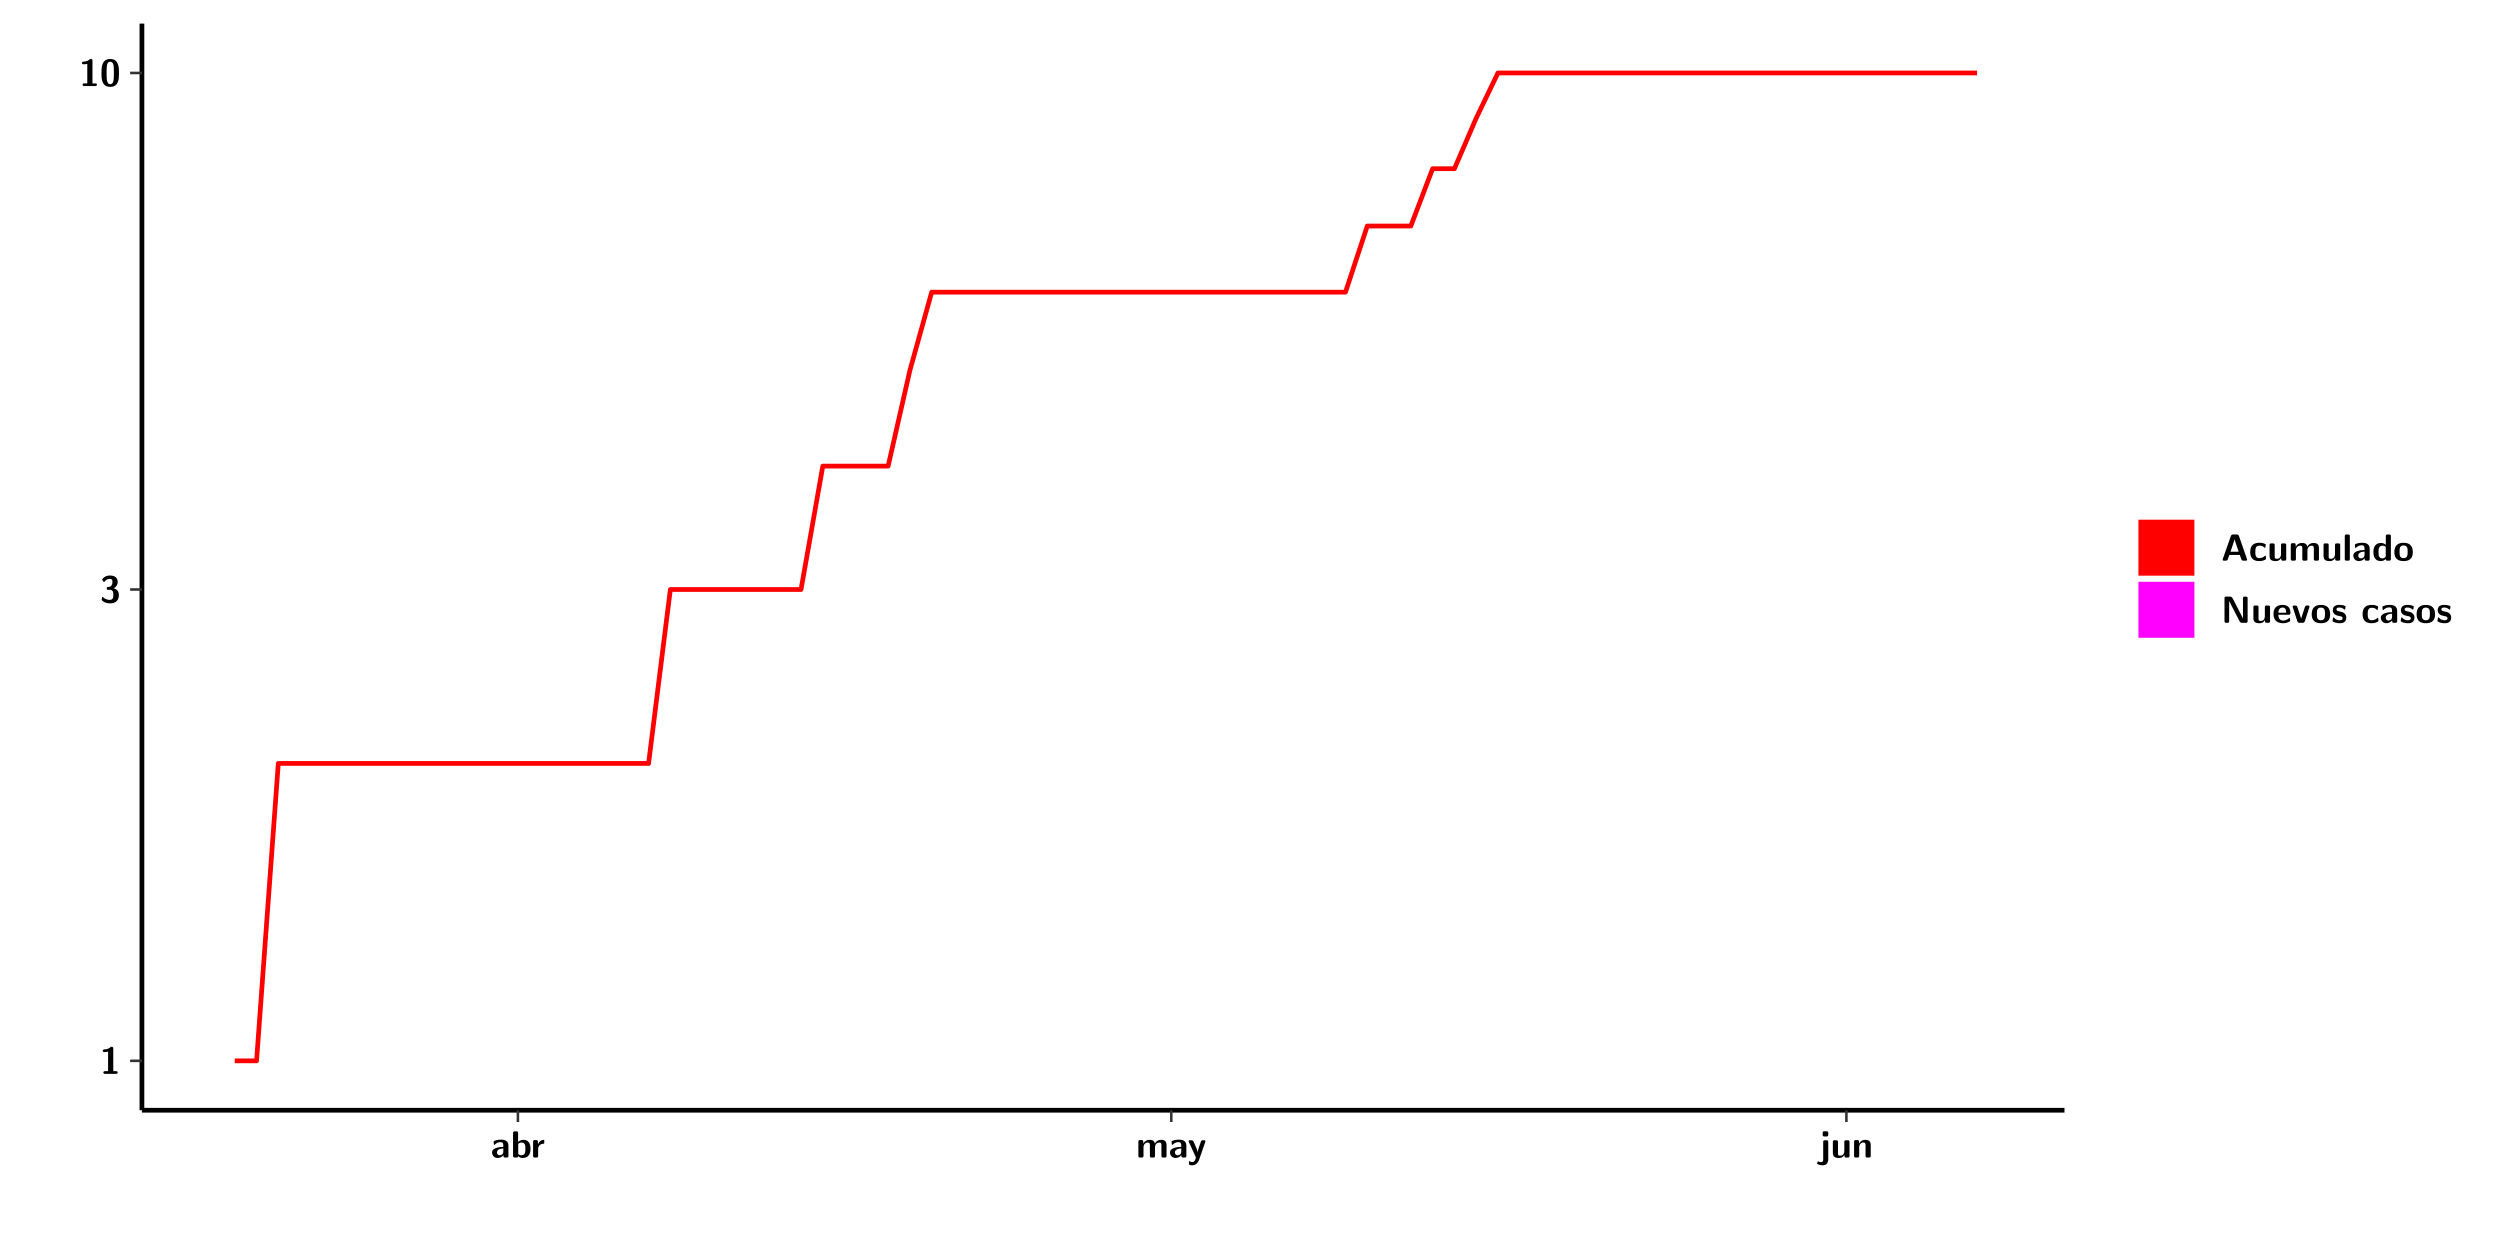
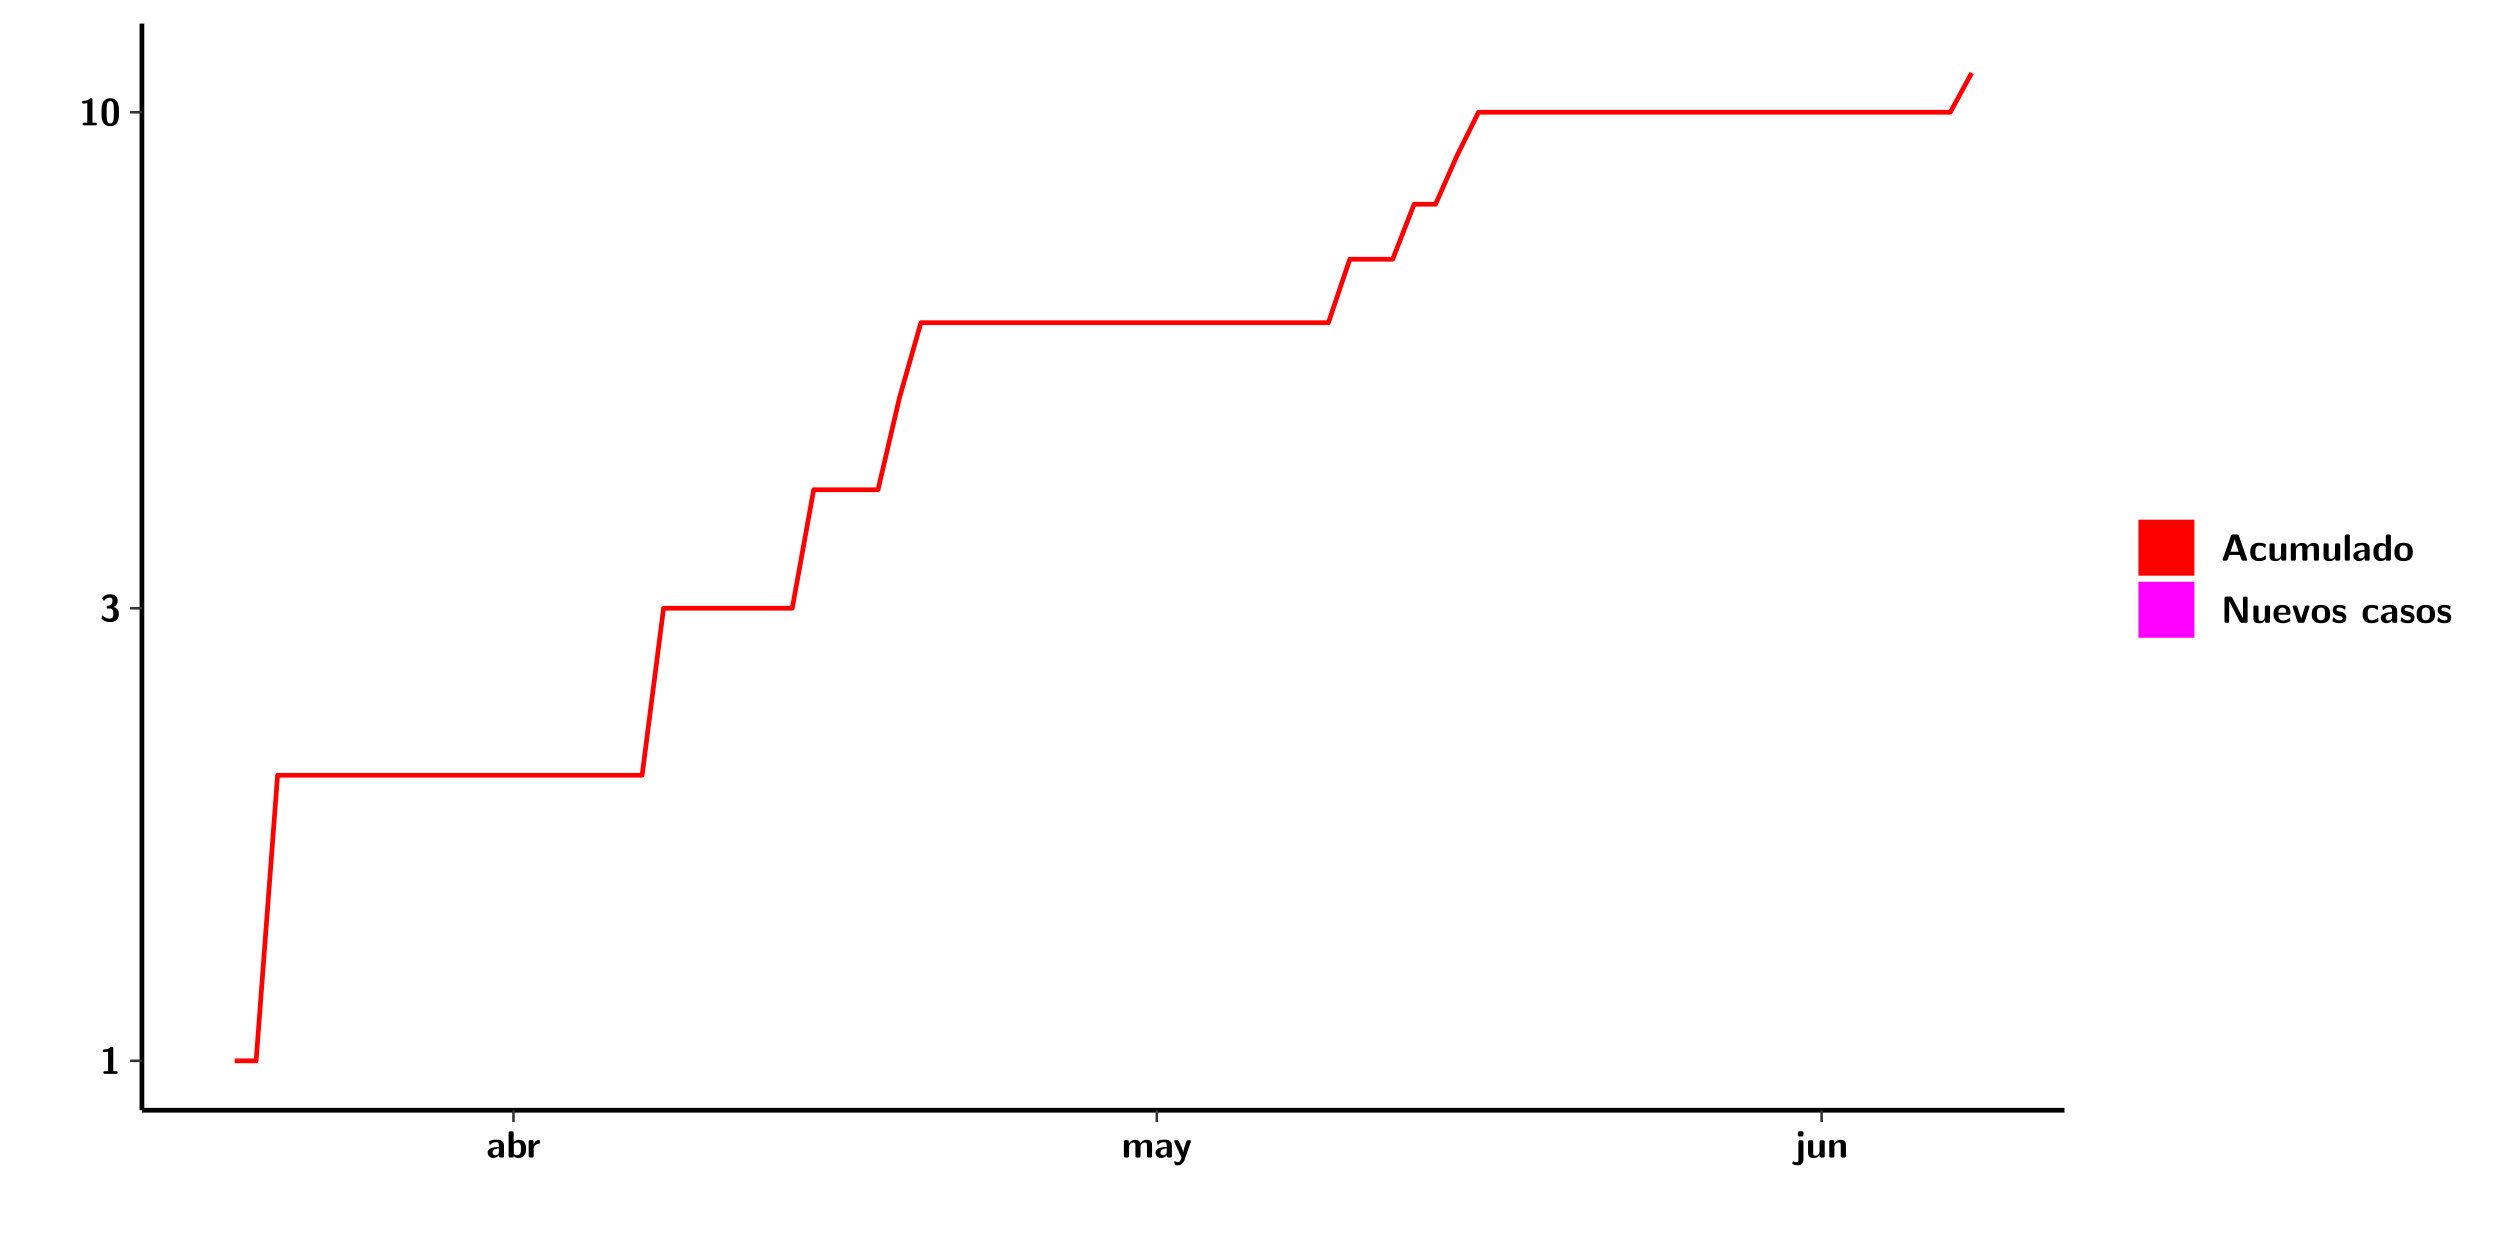
<svg xmlns="http://www.w3.org/2000/svg" xmlns:xlink="http://www.w3.org/1999/xlink" width="579.653pt" height="288pt" viewBox="0 0 579.653 288" version="1.1">
  <defs>
    <g>
      <symbol overflow="visible" id="glyph0-0">
        <path style="stroke:none;" d="" />
      </symbol>
      <symbol overflow="visible" id="glyph0-1">
        <path style="stroke:none;" d="M 3.109 -5.859 C 3.109 -6.016 3.109 -6.281 2.719 -6.281 C 2.547 -6.281 2.516 -6.266 2.406 -6.156 C 2.25 -6.016 1.922 -5.688 1.047 -5.672 C 0.891 -5.672 0.672 -5.609 0.672 -5.359 C 0.672 -5.047 0.969 -5.047 1.094 -5.047 C 1.344 -5.047 1.656 -5.078 1.906 -5.156 L 1.906 -0.625 L 1.234 -0.625 C 1.109 -0.625 0.812 -0.625 0.812 -0.312 C 0.812 0 1.109 0 1.234 0 L 3.719 0 C 3.828 0 4.141 0 4.141 -0.312 C 4.141 -0.625 3.828 -0.625 3.719 -0.625 L 3.109 -0.625 Z M 3.109 -5.859 " />
      </symbol>
      <symbol overflow="visible" id="glyph0-2">
        <path style="stroke:none;" d="M 0.844 -4.859 C 0.906 -4.766 0.953 -4.766 0.969 -4.766 C 1.031 -4.766 1.047 -4.797 1.094 -4.859 C 1.547 -5.5 2.172 -5.5 2.281 -5.5 C 2.844 -5.5 2.922 -5.203 2.922 -4.781 C 2.922 -4.656 2.922 -4.234 2.641 -3.906 C 2.438 -3.656 2.219 -3.641 1.953 -3.625 C 1.859 -3.609 1.688 -3.609 1.672 -3.578 C 1.609 -3.562 1.609 -3.5 1.609 -3.359 L 1.609 -3.203 C 1.609 -2.984 1.609 -2.969 1.844 -2.969 L 2.219 -2.969 C 3.031 -2.969 3.125 -2.469 3.125 -1.797 C 3.125 -1.203 3.062 -0.625 2.266 -0.625 C 1.984 -0.625 1.328 -0.688 0.75 -1.25 C 0.672 -1.328 0.656 -1.328 0.625 -1.328 C 0.531 -1.328 0.516 -1.25 0.516 -1.234 C 0.516 -1.234 0.406 -0.672 0.406 -0.625 C 0.406 -0.516 1.156 0.188 2.312 0.188 C 3.812 0.188 4.406 -0.609 4.406 -1.781 C 4.406 -2.562 3.984 -3.109 3.203 -3.297 C 3.906 -3.688 4.141 -4.266 4.141 -4.766 C 4.141 -6.156 2.891 -6.281 2.328 -6.281 C 1.125 -6.281 0.531 -5.422 0.531 -5.344 C 0.531 -5.297 0.594 -5.219 0.594 -5.219 Z M 0.844 -4.859 " />
      </symbol>
      <symbol overflow="visible" id="glyph0-3">
        <path style="stroke:none;" d="M 4.438 -3 C 4.438 -4.203 4.438 -6.281 2.406 -6.281 C 0.375 -6.281 0.375 -4.219 0.375 -3 C 0.375 -1.812 0.375 0.188 2.406 0.188 C 4.438 0.188 4.438 -1.781 4.438 -3 Z M 2.406 -0.438 C 1.75 -0.438 1.656 -1.25 1.625 -1.484 C 1.562 -1.953 1.562 -2.766 1.562 -3.125 C 1.562 -3.641 1.562 -4.203 1.625 -4.641 C 1.641 -4.875 1.734 -5.641 2.406 -5.641 C 3.047 -5.641 3.156 -4.906 3.188 -4.734 C 3.25 -4.281 3.25 -3.594 3.25 -3.125 C 3.25 -2.625 3.25 -1.953 3.188 -1.469 C 3.156 -1.234 3.062 -0.438 2.406 -0.438 Z M 2.406 -0.438 " />
      </symbol>
      <symbol overflow="visible" id="glyph0-4">
        <path style="stroke:none;" d="M 4.062 -2.766 C 4.062 -4.156 2.734 -4.156 2.297 -4.156 C 1.891 -4.156 1.453 -4.125 0.859 -3.891 C 0.672 -3.797 0.625 -3.781 0.625 -3.688 C 0.625 -3.625 0.688 -3.109 0.688 -3.047 C 0.703 -2.984 0.75 -2.938 0.812 -2.938 C 0.844 -2.938 0.875 -2.969 0.906 -3 C 1.281 -3.391 1.719 -3.578 2.266 -3.578 C 2.734 -3.578 2.875 -3.297 2.875 -2.781 L 2.875 -2.469 C 2.562 -2.469 0.266 -2.453 0.266 -1.172 C 0.266 -0.547 0.766 0.094 1.531 0.094 C 1.828 0.094 2.484 0.016 2.906 -0.594 L 2.906 -0.422 C 2.906 -0.141 2.969 0 3.328 0 L 3.641 0 C 3.984 0 4.062 -0.109 4.062 -0.422 Z M 2.875 -1.344 C 2.875 -0.531 2.047 -0.531 2.016 -0.531 C 1.641 -0.531 1.406 -0.844 1.406 -1.188 C 1.406 -2.047 2.625 -2.109 2.875 -2.109 Z M 2.875 -1.344 " />
      </symbol>
      <symbol overflow="visible" id="glyph0-5">
        <path style="stroke:none;" d="M 1.703 -5.656 C 1.703 -5.938 1.641 -6.078 1.281 -6.078 L 0.953 -6.078 C 0.641 -6.078 0.531 -5.984 0.531 -5.656 L 0.531 -0.422 C 0.531 -0.109 0.625 0 0.953 0 L 1.312 0 C 1.453 0 1.719 0 1.734 -0.344 C 2.125 0.094 2.578 0.094 2.719 0.094 C 4.578 0.094 4.578 -1.594 4.578 -2.031 C 4.578 -2.453 4.578 -4.109 2.938 -4.109 C 2.219 -4.109 1.781 -3.703 1.703 -3.625 Z M 1.734 -3.172 C 1.844 -3.281 2.109 -3.484 2.5 -3.484 C 3.391 -3.484 3.391 -2.672 3.391 -2.016 C 3.391 -1.375 3.391 -0.531 2.406 -0.531 C 2.047 -0.531 1.828 -0.75 1.734 -0.875 Z M 1.734 -3.172 " />
      </symbol>
      <symbol overflow="visible" id="glyph0-6">
        <path style="stroke:none;" d="M 1.703 -2.016 C 1.703 -2.844 2.391 -3.188 2.938 -3.219 C 3.109 -3.234 3.125 -3.234 3.125 -3.469 L 3.125 -3.875 C 3.125 -4.047 3.125 -4.109 2.969 -4.109 C 2.719 -4.109 2.078 -4.031 1.672 -3.078 L 1.656 -3.078 L 1.656 -3.641 C 1.656 -3.922 1.594 -4.062 1.234 -4.062 L 0.953 -4.062 C 0.641 -4.062 0.531 -3.969 0.531 -3.641 L 0.531 -0.422 C 0.531 -0.109 0.625 0 0.953 0 L 1.281 0 C 1.609 0 1.703 -0.109 1.703 -0.422 Z M 1.703 -2.016 " />
      </symbol>
      <symbol overflow="visible" id="glyph0-7">
        <path style="stroke:none;" d="M 7.062 -2.844 C 7.062 -3.75 6.672 -4.109 5.781 -4.109 C 5.156 -4.109 4.688 -3.828 4.359 -3.25 C 4.219 -4.078 3.484 -4.109 3.109 -4.109 C 2.938 -4.109 2.578 -4.109 2.188 -3.828 C 1.906 -3.625 1.734 -3.344 1.672 -3.203 L 1.672 -3.641 C 1.672 -3.922 1.609 -4.062 1.25 -4.062 L 0.953 -4.062 C 0.625 -4.062 0.531 -3.969 0.531 -3.641 L 0.531 -0.422 C 0.531 -0.109 0.625 0 0.953 0 L 1.297 0 C 1.625 0 1.719 -0.109 1.719 -0.422 L 1.719 -2.359 C 1.719 -3.141 2.25 -3.484 2.688 -3.484 C 3.109 -3.484 3.203 -3.297 3.203 -2.828 L 3.203 -0.422 C 3.203 -0.109 3.297 0 3.625 0 L 3.969 0 C 4.297 0 4.391 -0.109 4.391 -0.422 L 4.391 -2.359 C 4.391 -3.141 4.922 -3.484 5.359 -3.484 C 5.781 -3.484 5.875 -3.297 5.875 -2.828 L 5.875 -0.422 C 5.875 -0.109 5.969 0 6.297 0 L 6.641 0 C 6.984 0 7.062 -0.109 7.062 -0.422 Z M 7.062 -2.844 " />
      </symbol>
      <symbol overflow="visible" id="glyph0-8">
        <path style="stroke:none;" d="M 4.109 -3.609 C 4.141 -3.719 4.141 -3.734 4.141 -3.781 C 4.141 -4.016 3.906 -4.016 3.797 -4.016 L 3.609 -4.016 C 3.469 -4.016 3.266 -4.016 3.141 -3.812 C 3.109 -3.766 2.406 -1.828 2.359 -1.25 L 2.344 -1.25 C 2.312 -1.672 1.953 -2.484 1.562 -3.328 C 1.328 -3.891 1.266 -4.016 0.828 -4.016 L 0.594 -4.016 C 0.469 -4.016 0.25 -4.016 0.25 -3.781 C 0.25 -3.75 0.281 -3.688 0.297 -3.641 L 1.953 0 C 1.891 0.188 1.859 0.281 1.828 0.375 C 1.734 0.656 1.578 1.047 1.109 1.047 C 0.812 1.047 0.609 0.922 0.516 0.875 C 0.469 0.844 0.453 0.828 0.422 0.828 C 0.391 0.828 0.312 0.859 0.312 0.969 C 0.312 1.031 0.375 1.641 0.391 1.672 C 0.469 1.781 0.953 1.797 1.094 1.797 C 2.172 1.797 2.609 0.766 2.672 0.547 Z M 4.109 -3.609 " />
      </symbol>
      <symbol overflow="visible" id="glyph0-9">
        <path style="stroke:none;" d="M 1.969 -5.672 C 1.969 -5.953 1.906 -6.094 1.547 -6.094 L 1.094 -6.094 C 0.766 -6.094 0.672 -5.984 0.672 -5.672 L 0.672 -5.312 C 0.672 -5.031 0.734 -4.891 1.094 -4.891 L 1.547 -4.891 C 1.875 -4.891 1.969 -5 1.969 -5.312 Z M 0.797 0.484 C 0.797 0.703 0.797 1.062 0.25 1.062 C 0.156 1.062 -0.094 1.031 -0.266 0.922 C -0.359 0.875 -0.375 0.875 -0.406 0.875 C -0.484 0.875 -0.5 0.922 -0.547 1.094 C -0.609 1.281 -0.625 1.359 -0.625 1.391 C -0.625 1.547 0.109 1.797 0.656 1.797 C 1.625 1.797 1.969 1.141 1.969 0.281 L 1.969 -3.594 C 1.969 -3.875 1.906 -4.016 1.547 -4.016 L 1.219 -4.016 C 0.891 -4.016 0.797 -3.906 0.797 -3.594 Z M 0.797 0.484 " />
      </symbol>
      <symbol overflow="visible" id="glyph0-10">
        <path style="stroke:none;" d="M 4.391 -3.594 C 4.391 -3.875 4.328 -4.016 3.969 -4.016 L 3.609 -4.016 C 3.281 -4.016 3.188 -3.906 3.188 -3.594 L 3.188 -1.516 C 3.188 -0.938 2.891 -0.438 2.266 -0.438 C 1.766 -0.438 1.719 -0.562 1.719 -1.031 L 1.719 -3.594 C 1.719 -3.875 1.656 -4.016 1.297 -4.016 L 0.953 -4.016 C 0.625 -4.016 0.531 -3.922 0.531 -3.594 L 0.531 -1.109 C 0.531 -0.172 1.031 0.094 1.953 0.094 C 2.188 0.094 2.812 0.094 3.219 -0.656 L 3.219 -0.422 C 3.219 -0.141 3.281 0 3.641 0 L 3.969 0 C 4.297 0 4.391 -0.109 4.391 -0.422 Z M 4.391 -3.594 " />
      </symbol>
      <symbol overflow="visible" id="glyph0-11">
        <path style="stroke:none;" d="M 4.391 -2.844 C 4.391 -3.75 4 -4.109 3.109 -4.109 C 2.188 -4.109 1.781 -3.438 1.672 -3.203 L 1.672 -3.641 C 1.672 -3.922 1.609 -4.062 1.25 -4.062 L 0.953 -4.062 C 0.625 -4.062 0.531 -3.969 0.531 -3.641 L 0.531 -0.422 C 0.531 -0.109 0.625 0 0.953 0 L 1.297 0 C 1.625 0 1.719 -0.109 1.719 -0.422 L 1.719 -2.359 C 1.719 -3.125 2.219 -3.484 2.688 -3.484 C 3.109 -3.484 3.188 -3.281 3.188 -2.828 L 3.188 -0.422 C 3.188 -0.141 3.25 0 3.609 0 L 3.969 0 C 4.297 0 4.391 -0.109 4.391 -0.422 Z M 4.391 -2.844 " />
      </symbol>
      <symbol overflow="visible" id="glyph0-12">
        <path style="stroke:none;" d="M 4.156 -5.703 C 4.031 -6.078 3.766 -6.078 3.594 -6.078 L 2.828 -6.078 C 2.641 -6.078 2.391 -6.078 2.266 -5.703 L 0.406 -0.406 C 0.375 -0.297 0.375 -0.281 0.375 -0.234 C 0.375 0 0.594 0 0.703 0 L 1.031 0 C 1.188 0 1.453 0 1.578 -0.344 L 1.922 -1.328 L 4.344 -1.328 L 4.641 -0.484 C 4.75 -0.172 4.812 0 5.234 0 L 5.703 0 C 5.828 0 6.047 0 6.047 -0.234 C 6.047 -0.281 6.047 -0.297 6 -0.406 Z M 2.812 -3.938 C 2.938 -4.328 3.062 -4.656 3.125 -4.969 L 3.141 -4.969 C 3.188 -4.766 3.188 -4.75 3.25 -4.547 L 4.078 -2.078 L 2.188 -2.078 Z M 2.812 -3.938 " />
      </symbol>
      <symbol overflow="visible" id="glyph0-13">
        <path style="stroke:none;" d="M 4 -0.438 C 4 -0.531 3.969 -0.938 3.953 -1.047 C 3.953 -1.078 3.938 -1.172 3.844 -1.172 C 3.812 -1.172 3.797 -1.172 3.703 -1.078 C 3.562 -0.953 3.141 -0.594 2.422 -0.594 C 1.516 -0.594 1.516 -1.469 1.516 -2.031 C 1.516 -2.75 1.562 -3.484 2.453 -3.484 C 3.031 -3.484 3.266 -3.344 3.578 -3.078 C 3.688 -2.984 3.703 -2.984 3.734 -2.984 C 3.828 -2.984 3.844 -3.062 3.844 -3.094 C 3.859 -3.172 3.953 -3.656 3.953 -3.703 C 3.953 -3.781 3.891 -3.812 3.75 -3.891 C 3.328 -4.078 3.062 -4.156 2.453 -4.156 C 1.141 -4.156 0.328 -3.547 0.328 -2.016 C 0.328 -0.562 1.078 0.094 2.406 0.094 C 2.641 0.094 3.172 0.094 3.75 -0.203 C 4 -0.344 4 -0.344 4 -0.438 Z M 4 -0.438 " />
      </symbol>
      <symbol overflow="visible" id="glyph0-14">
        <path style="stroke:none;" d="M 1.703 -5.656 C 1.703 -5.938 1.641 -6.078 1.281 -6.078 L 0.953 -6.078 C 0.641 -6.078 0.531 -5.984 0.531 -5.656 L 0.531 -0.422 C 0.531 -0.109 0.625 0 0.953 0 L 1.281 0 C 1.609 0 1.703 -0.109 1.703 -0.422 Z M 1.703 -5.656 " />
      </symbol>
      <symbol overflow="visible" id="glyph0-15">
        <path style="stroke:none;" d="M 4.375 -5.656 C 4.375 -5.938 4.312 -6.078 3.953 -6.078 L 3.625 -6.078 C 3.297 -6.078 3.203 -5.969 3.203 -5.656 L 3.203 -3.672 C 2.812 -4.047 2.375 -4.109 2.109 -4.109 C 0.328 -4.109 0.328 -2.422 0.328 -2 C 0.328 -1.594 0.328 0.094 2.062 0.094 C 2.422 0.094 2.812 -0.016 3.188 -0.406 C 3.188 -0.094 3.297 0 3.609 0 L 3.953 0 C 4.281 0 4.375 -0.109 4.375 -0.422 Z M 3.188 -1.094 C 3.188 -0.953 3.188 -0.875 2.922 -0.688 C 2.703 -0.547 2.5 -0.531 2.406 -0.531 C 1.516 -0.531 1.516 -1.344 1.516 -2 C 1.516 -2.656 1.516 -3.484 2.5 -3.484 C 2.75 -3.484 2.984 -3.391 3.188 -3.203 Z M 3.188 -1.094 " />
      </symbol>
      <symbol overflow="visible" id="glyph0-16">
        <path style="stroke:none;" d="M 4.547 -1.969 C 4.547 -3.406 3.844 -4.156 2.406 -4.156 C 0.953 -4.156 0.266 -3.391 0.266 -1.969 C 0.266 -0.547 1.031 0.094 2.406 0.094 C 3.781 0.094 4.547 -0.531 4.547 -1.969 Z M 2.406 -0.594 C 1.469 -0.594 1.469 -1.375 1.469 -2.078 C 1.469 -2.75 1.469 -3.531 2.406 -3.531 C 3.344 -3.531 3.344 -2.766 3.344 -2.078 C 3.344 -1.391 3.344 -0.594 2.406 -0.594 Z M 2.406 -0.594 " />
      </symbol>
      <symbol overflow="visible" id="glyph0-17">
        <path style="stroke:none;" d="M 2.656 -5.734 C 2.469 -6.078 2.203 -6.078 2.031 -6.078 L 1.219 -6.078 C 0.906 -6.078 0.797 -5.984 0.797 -5.656 L 0.797 -0.422 C 0.797 -0.109 0.891 0 1.219 0 L 1.453 0 C 1.781 0 1.875 -0.109 1.875 -0.422 L 1.875 -5.016 L 1.891 -5.016 L 4.297 -0.344 C 4.484 0 4.75 0 4.922 0 L 5.734 0 C 6.062 0 6.156 -0.109 6.156 -0.422 L 6.156 -5.656 C 6.156 -5.938 6.094 -6.078 5.734 -6.078 L 5.5 -6.078 C 5.156 -6.078 5.078 -5.969 5.078 -5.656 L 5.078 -1.062 L 5.062 -1.062 Z M 2.656 -5.734 " />
      </symbol>
      <symbol overflow="visible" id="glyph0-18">
        <path style="stroke:none;" d="M 3.781 -1.875 C 3.984 -1.875 4.203 -1.891 4.203 -2.281 C 4.203 -3.406 3.672 -4.156 2.359 -4.156 C 0.969 -4.156 0.266 -3.375 0.266 -2.047 C 0.266 -0.609 1.109 0.094 2.484 0.094 C 2.812 0.094 3.312 0.047 3.891 -0.234 C 4.078 -0.328 4.141 -0.359 4.141 -0.469 C 4.141 -0.531 4.125 -0.781 4.109 -0.844 C 4.078 -1.125 4.062 -1.125 3.984 -1.125 C 3.953 -1.125 3.938 -1.125 3.844 -1.047 C 3.328 -0.594 2.797 -0.531 2.516 -0.531 C 1.531 -0.531 1.422 -1.312 1.391 -1.875 Z M 1.406 -2.344 C 1.422 -2.875 1.609 -3.531 2.359 -3.531 C 3.062 -3.531 3.203 -3.031 3.219 -2.344 Z M 1.406 -2.344 " />
      </symbol>
      <symbol overflow="visible" id="glyph0-19">
        <path style="stroke:none;" d="M 4.109 -3.609 C 4.141 -3.719 4.141 -3.75 4.141 -3.766 C 4.141 -4.016 3.922 -4.016 3.797 -4.016 L 3.609 -4.016 C 3.25 -4.016 3.141 -3.891 3.062 -3.641 L 2.203 -0.984 L 1.328 -3.641 C 1.266 -3.828 1.203 -4.016 0.781 -4.016 L 0.578 -4.016 C 0.453 -4.016 0.234 -4.016 0.234 -3.766 C 0.234 -3.75 0.234 -3.719 0.266 -3.609 L 1.312 -0.375 C 1.438 0 1.703 0 1.859 0 L 2.5 0 C 2.672 0 2.938 0 3.062 -0.375 Z M 4.109 -3.609 " />
      </symbol>
      <symbol overflow="visible" id="glyph0-20">
        <path style="stroke:none;" d="M 3.469 -1.234 C 3.469 -1.734 3.203 -2.031 3.047 -2.172 C 2.703 -2.484 2.391 -2.547 2.031 -2.609 C 1.547 -2.703 1.188 -2.766 1.188 -3.109 C 1.188 -3.469 1.484 -3.547 1.828 -3.547 C 2.406 -3.547 2.719 -3.328 2.953 -3.125 C 3.047 -3.047 3.062 -3.047 3.094 -3.047 C 3.188 -3.047 3.203 -3.125 3.203 -3.156 C 3.219 -3.219 3.312 -3.719 3.312 -3.766 C 3.312 -3.906 2.844 -4.031 2.75 -4.062 C 2.406 -4.156 2.125 -4.156 1.891 -4.156 C 1.5 -4.156 0.328 -4.156 0.328 -2.906 C 0.328 -2.484 0.516 -2.219 0.75 -2 C 1.062 -1.734 1.406 -1.672 1.906 -1.562 C 2.156 -1.531 2.609 -1.453 2.609 -1.062 C 2.609 -0.656 2.266 -0.594 1.922 -0.594 C 1.531 -0.594 1.047 -0.703 0.625 -1.188 C 0.594 -1.234 0.562 -1.266 0.516 -1.266 C 0.422 -1.266 0.406 -1.188 0.391 -1.125 C 0.375 -1.016 0.266 -0.516 0.266 -0.422 C 0.266 -0.266 0.922 -0.062 0.922 -0.047 C 1.406 0.094 1.766 0.094 1.922 0.094 C 2.359 0.094 3.469 0.062 3.469 -1.234 Z M 3.469 -1.234 " />
      </symbol>
    </g>
    <clipPath id="clip1">
      <path d="M 0 0 L 576.008 0 L 576.008 288 L 0 288 Z M 0 0 " />
    </clipPath>
    <clipPath id="clip2">
      <path d="M 32.906 5.477 L 478.672 5.477 L 478.672 257.414 L 32.906 257.414 Z M 32.906 5.477 " />
    </clipPath>
  </defs>
  <g id="surface1">
    <g clip-path="url(#clip1)" clip-rule="nonzero">
      <path style="fill-rule:nonzero;fill:rgb(100%,100%,100%);fill-opacity:1;stroke-width:0.598;stroke-linecap:round;stroke-linejoin:round;stroke:rgb(100%,100%,100%);stroke-opacity:1;stroke-miterlimit:10;" d="M 0 0 L 0 288.004 L 576.008 288.004 L 576.008 0 Z M 0 0 " transform="matrix(1,0,0,-1,0,288)" />
    </g>
    <g clip-path="url(#clip2)" clip-rule="nonzero">
      <path style=" stroke:none;fill-rule:nonzero;fill:rgb(100%,100%,100%);fill-opacity:1;" d="M 32.906 257.414 L 32.906 5.477 L 478.672 5.477 L 478.672 257.414 Z M 32.906 257.414 " />
    </g>
-     <path style="fill:none;stroke-width:1.096;stroke-linecap:butt;stroke-linejoin:round;stroke:rgb(100%,0%,0%);stroke-opacity:1;stroke-miterlimit:10;" d="M 54.438 42.031 L 59.488 42.031 L 64.527 110.984 L 150.379 110.984 L 155.43 151.316 L 185.727 151.316 L 190.777 179.926 L 205.922 179.926 L 210.973 202.125 L 216.023 220.258 L 311.965 220.258 L 317.016 235.59 L 327.117 235.59 L 332.168 248.879 L 337.219 248.879 L 342.27 260.598 L 347.312 271.078 L 458.406 271.078 " transform="matrix(1,0,0,-1,0,288)" />
+     <path style="fill:none;stroke-width:1.096;stroke-linecap:butt;stroke-linejoin:round;stroke:rgb(100%,0%,0%);stroke-opacity:1;stroke-miterlimit:10;" d="M 54.418 42.031 L 59.387 42.031 L 64.359 108.246 L 148.883 108.246 L 153.855 146.973 L 183.695 146.973 L 188.664 174.449 L 203.578 174.449 L 208.551 195.758 L 213.523 213.172 L 308 213.172 L 312.969 227.898 L 322.914 227.898 L 327.883 240.652 L 332.855 240.652 L 337.828 251.91 L 342.809 261.973 L 452.191 261.973 L 457.16 271.078 " transform="matrix(1,0,0,-1,0,288)" />
    <path style="fill:none;stroke-width:1.096;stroke-linecap:butt;stroke-linejoin:round;stroke:rgb(0%,0%,0%);stroke-opacity:1;stroke-miterlimit:10;" d="M 32.906 30.586 L 32.906 282.523 " transform="matrix(1,0,0,-1,0,288)" />
    <g style="fill:rgb(0%,0%,0%);fill-opacity:1;">
      <use xlink:href="#glyph0-1" x="23.153" y="248.986" />
    </g>
    <g style="fill:rgb(0%,0%,0%);fill-opacity:1;">
-       <use xlink:href="#glyph0-2" x="23.153" y="139.716" />
+       <use xlink:href="#glyph0-2" x="23.153" y="144.06" />
    </g>
    <g style="fill:rgb(0%,0%,0%);fill-opacity:1;">
-       <use xlink:href="#glyph0-1" x="18.331" y="19.955" />
-       <use xlink:href="#glyph0-3" x="23.153" y="19.955" />
+       <use xlink:href="#glyph0-1" x="18.331" y="29.061" />
+       <use xlink:href="#glyph0-3" x="23.153" y="29.061" />
    </g>
    <path style="fill:none;stroke-width:0.598;stroke-linecap:butt;stroke-linejoin:round;stroke:rgb(20%,20%,20%);stroke-opacity:1;stroke-miterlimit:10;" d="M 30.168 42.031 L 32.906 42.031 " transform="matrix(1,0,0,-1,0,288)" />
-     <path style="fill:none;stroke-width:0.598;stroke-linecap:butt;stroke-linejoin:round;stroke:rgb(20%,20%,20%);stroke-opacity:1;stroke-miterlimit:10;" d="M 30.168 151.316 L 32.906 151.316 " transform="matrix(1,0,0,-1,0,288)" />
-     <path style="fill:none;stroke-width:0.598;stroke-linecap:butt;stroke-linejoin:round;stroke:rgb(20%,20%,20%);stroke-opacity:1;stroke-miterlimit:10;" d="M 30.168 271.078 L 32.906 271.078 " transform="matrix(1,0,0,-1,0,288)" />
+     <path style="fill:none;stroke-width:0.598;stroke-linecap:butt;stroke-linejoin:round;stroke:rgb(20%,20%,20%);stroke-opacity:1;stroke-miterlimit:10;" d="M 30.168 146.973 L 32.906 146.973 " transform="matrix(1,0,0,-1,0,288)" />
+     <path style="fill:none;stroke-width:0.598;stroke-linecap:butt;stroke-linejoin:round;stroke:rgb(20%,20%,20%);stroke-opacity:1;stroke-miterlimit:10;" d="M 30.168 261.973 L 32.906 261.973 " transform="matrix(1,0,0,-1,0,288)" />
    <path style="fill:none;stroke-width:1.096;stroke-linecap:butt;stroke-linejoin:round;stroke:rgb(0%,0%,0%);stroke-opacity:1;stroke-miterlimit:10;" d="M 32.906 30.586 L 478.672 30.586 " transform="matrix(1,0,0,-1,0,288)" />
-     <path style="fill:none;stroke-width:0.598;stroke-linecap:butt;stroke-linejoin:round;stroke:rgb(20%,20%,20%);stroke-opacity:1;stroke-miterlimit:10;" d="M 120.082 27.848 L 120.082 30.586 " transform="matrix(1,0,0,-1,0,288)" />
-     <path style="fill:none;stroke-width:0.598;stroke-linecap:butt;stroke-linejoin:round;stroke:rgb(20%,20%,20%);stroke-opacity:1;stroke-miterlimit:10;" d="M 271.574 27.848 L 271.574 30.586 " transform="matrix(1,0,0,-1,0,288)" />
-     <path style="fill:none;stroke-width:0.598;stroke-linecap:butt;stroke-linejoin:round;stroke:rgb(20%,20%,20%);stroke-opacity:1;stroke-miterlimit:10;" d="M 428.109 27.848 L 428.109 30.586 " transform="matrix(1,0,0,-1,0,288)" />
+     <path style="fill:none;stroke-width:0.598;stroke-linecap:butt;stroke-linejoin:round;stroke:rgb(20%,20%,20%);stroke-opacity:1;stroke-miterlimit:10;" d="M 119.055 27.848 L 119.055 30.586 " transform="matrix(1,0,0,-1,0,288)" />
+     <path style="fill:none;stroke-width:0.598;stroke-linecap:butt;stroke-linejoin:round;stroke:rgb(20%,20%,20%);stroke-opacity:1;stroke-miterlimit:10;" d="M 268.219 27.848 L 268.219 30.586 " transform="matrix(1,0,0,-1,0,288)" />
+     <path style="fill:none;stroke-width:0.598;stroke-linecap:butt;stroke-linejoin:round;stroke:rgb(20%,20%,20%);stroke-opacity:1;stroke-miterlimit:10;" d="M 422.363 27.848 L 422.363 30.586 " transform="matrix(1,0,0,-1,0,288)" />
    <g style="fill:rgb(0%,0%,0%);fill-opacity:1;">
-       <use xlink:href="#glyph0-4" x="113.821" y="268.394" />
-       <use xlink:href="#glyph0-5" x="118.424" y="268.394" />
+       <use xlink:href="#glyph0-4" x="112.795" y="268.394" />
+       <use xlink:href="#glyph0-5" x="117.398" y="268.394" />
    </g>
    <g style="fill:rgb(0%,0%,0%);fill-opacity:1;">
-       <use xlink:href="#glyph0-6" x="123.071" y="268.394" />
+       <use xlink:href="#glyph0-6" x="122.045" y="268.394" />
    </g>
    <g style="fill:rgb(0%,0%,0%);fill-opacity:1;">
-       <use xlink:href="#glyph0-7" x="263.413" y="268.394" />
-       <use xlink:href="#glyph0-4" x="271.011" y="268.394" />
+       <use xlink:href="#glyph0-7" x="260.056" y="268.394" />
+       <use xlink:href="#glyph0-4" x="267.654" y="268.394" />
    </g>
    <g style="fill:rgb(0%,0%,0%);fill-opacity:1;">
-       <use xlink:href="#glyph0-8" x="275.342" y="268.394" />
+       <use xlink:href="#glyph0-8" x="271.985" y="268.394" />
    </g>
    <g style="fill:rgb(0%,0%,0%);fill-opacity:1;">
-       <use xlink:href="#glyph0-9" x="421.931" y="268.394" />
-       <use xlink:href="#glyph0-10" x="424.439" y="268.394" />
-       <use xlink:href="#glyph0-11" x="429.358" y="268.394" />
+       <use xlink:href="#glyph0-9" x="416.183" y="268.394" />
+       <use xlink:href="#glyph0-10" x="418.691" y="268.394" />
+       <use xlink:href="#glyph0-11" x="423.61" y="268.394" />
    </g>
    <path style=" stroke:none;fill-rule:nonzero;fill:rgb(100%,100%,100%);fill-opacity:1;" d="M 489.629 154.062 L 489.629 108.828 L 570.527 108.828 L 570.527 154.062 Z M 489.629 154.062 " />
    <path style=" stroke:none;fill-rule:nonzero;fill:rgb(100%,0%,0%);fill-opacity:1;" d="M 495.816 133.477 L 495.816 120.496 L 508.797 120.496 L 508.797 133.477 Z M 495.816 133.477 " />
    <path style=" stroke:none;fill-rule:nonzero;fill:rgb(100%,0%,100%);fill-opacity:1;" d="M 495.816 147.875 L 495.816 134.891 L 508.797 134.891 L 508.797 147.875 Z M 495.816 147.875 " />
    <g style="fill:rgb(0%,0%,0%);fill-opacity:1;">
      <use xlink:href="#glyph0-12" x="514.979" y="130.002" />
      <use xlink:href="#glyph0-13" x="521.408" y="130.002" />
      <use xlink:href="#glyph0-10" x="525.694" y="130.002" />
      <use xlink:href="#glyph0-7" x="530.613" y="130.002" />
      <use xlink:href="#glyph0-10" x="538.212" y="130.002" />
      <use xlink:href="#glyph0-14" x="543.131" y="130.002" />
      <use xlink:href="#glyph0-4" x="545.372" y="130.002" />
      <use xlink:href="#glyph0-15" x="549.975" y="130.002" />
      <use xlink:href="#glyph0-16" x="554.894" y="130.002" />
    </g>
    <g style="fill:rgb(0%,0%,0%);fill-opacity:1;">
      <use xlink:href="#glyph0-17" x="514.979" y="144.408" />
      <use xlink:href="#glyph0-10" x="521.944" y="144.408" />
      <use xlink:href="#glyph0-18" x="526.864" y="144.408" />
      <use xlink:href="#glyph0-19" x="531.345" y="144.408" />
      <use xlink:href="#glyph0-16" x="535.728" y="144.408" />
      <use xlink:href="#glyph0-20" x="540.55" y="144.408" />
    </g>
    <g style="fill:rgb(0%,0%,0%);fill-opacity:1;">
      <use xlink:href="#glyph0-13" x="547.465" y="144.408" />
      <use xlink:href="#glyph0-4" x="551.751" y="144.408" />
      <use xlink:href="#glyph0-20" x="556.354" y="144.408" />
      <use xlink:href="#glyph0-16" x="560.051" y="144.408" />
      <use xlink:href="#glyph0-20" x="564.872" y="144.408" />
    </g>
  </g>
</svg>
